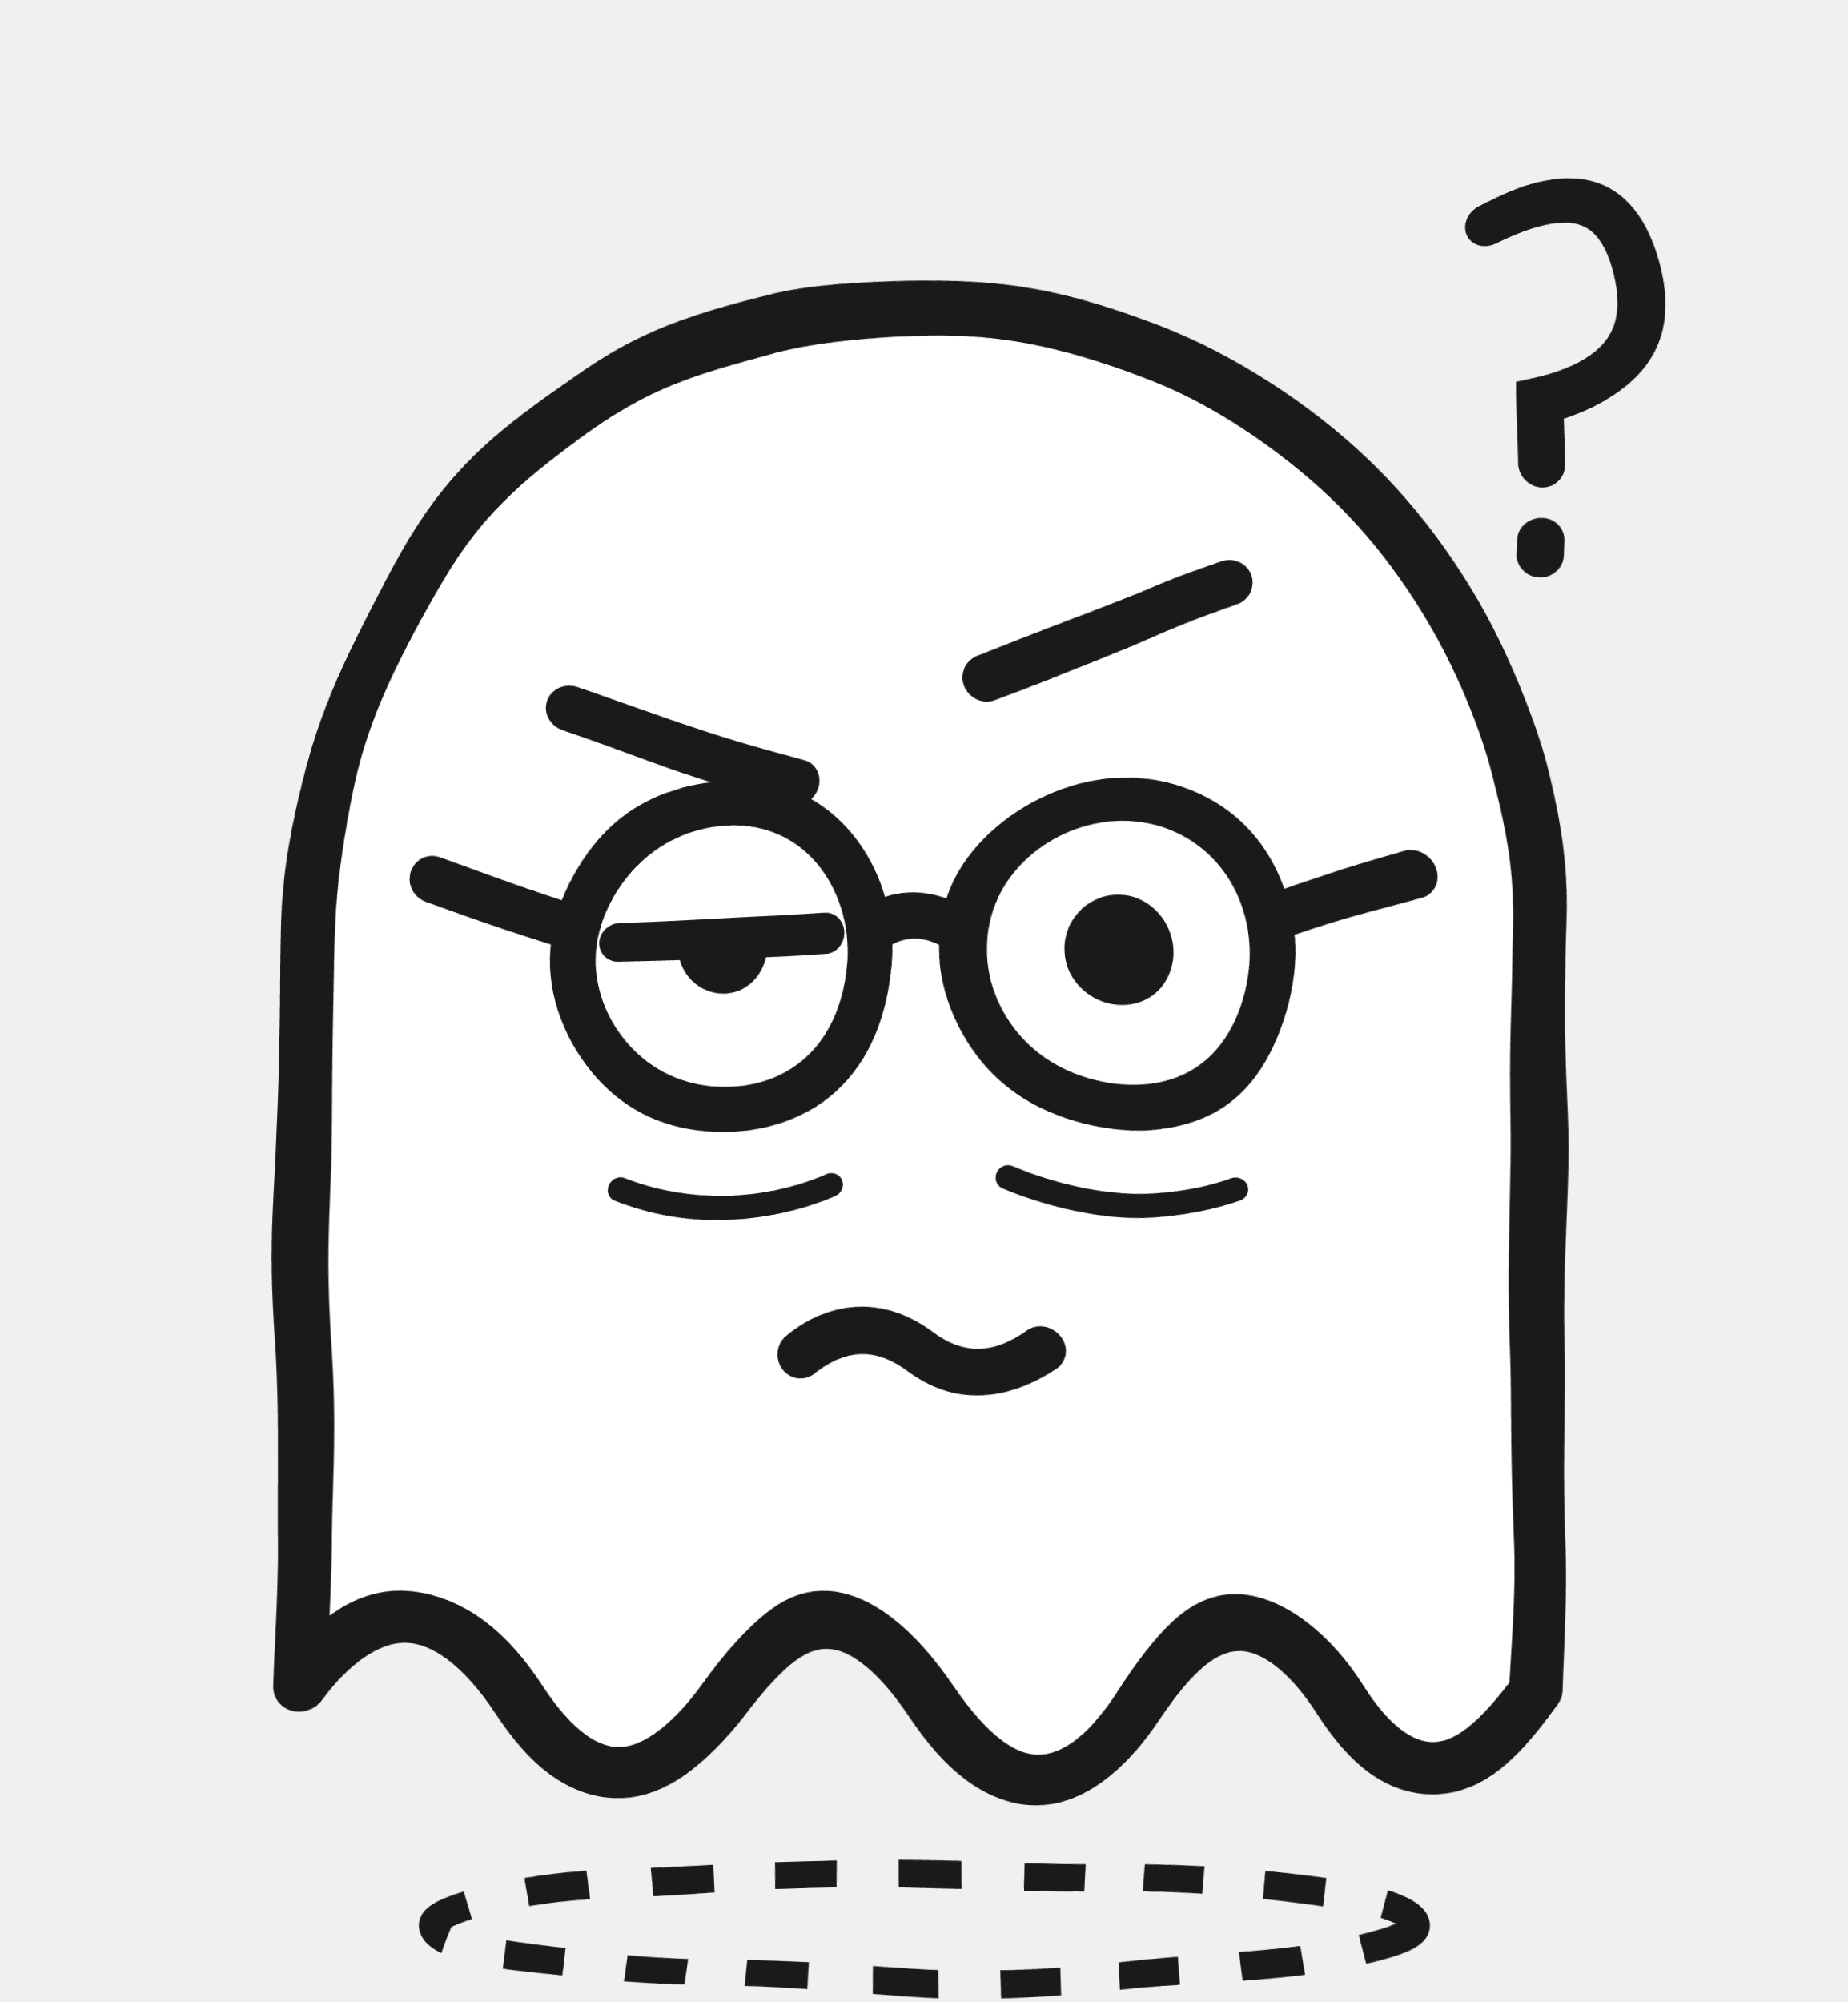
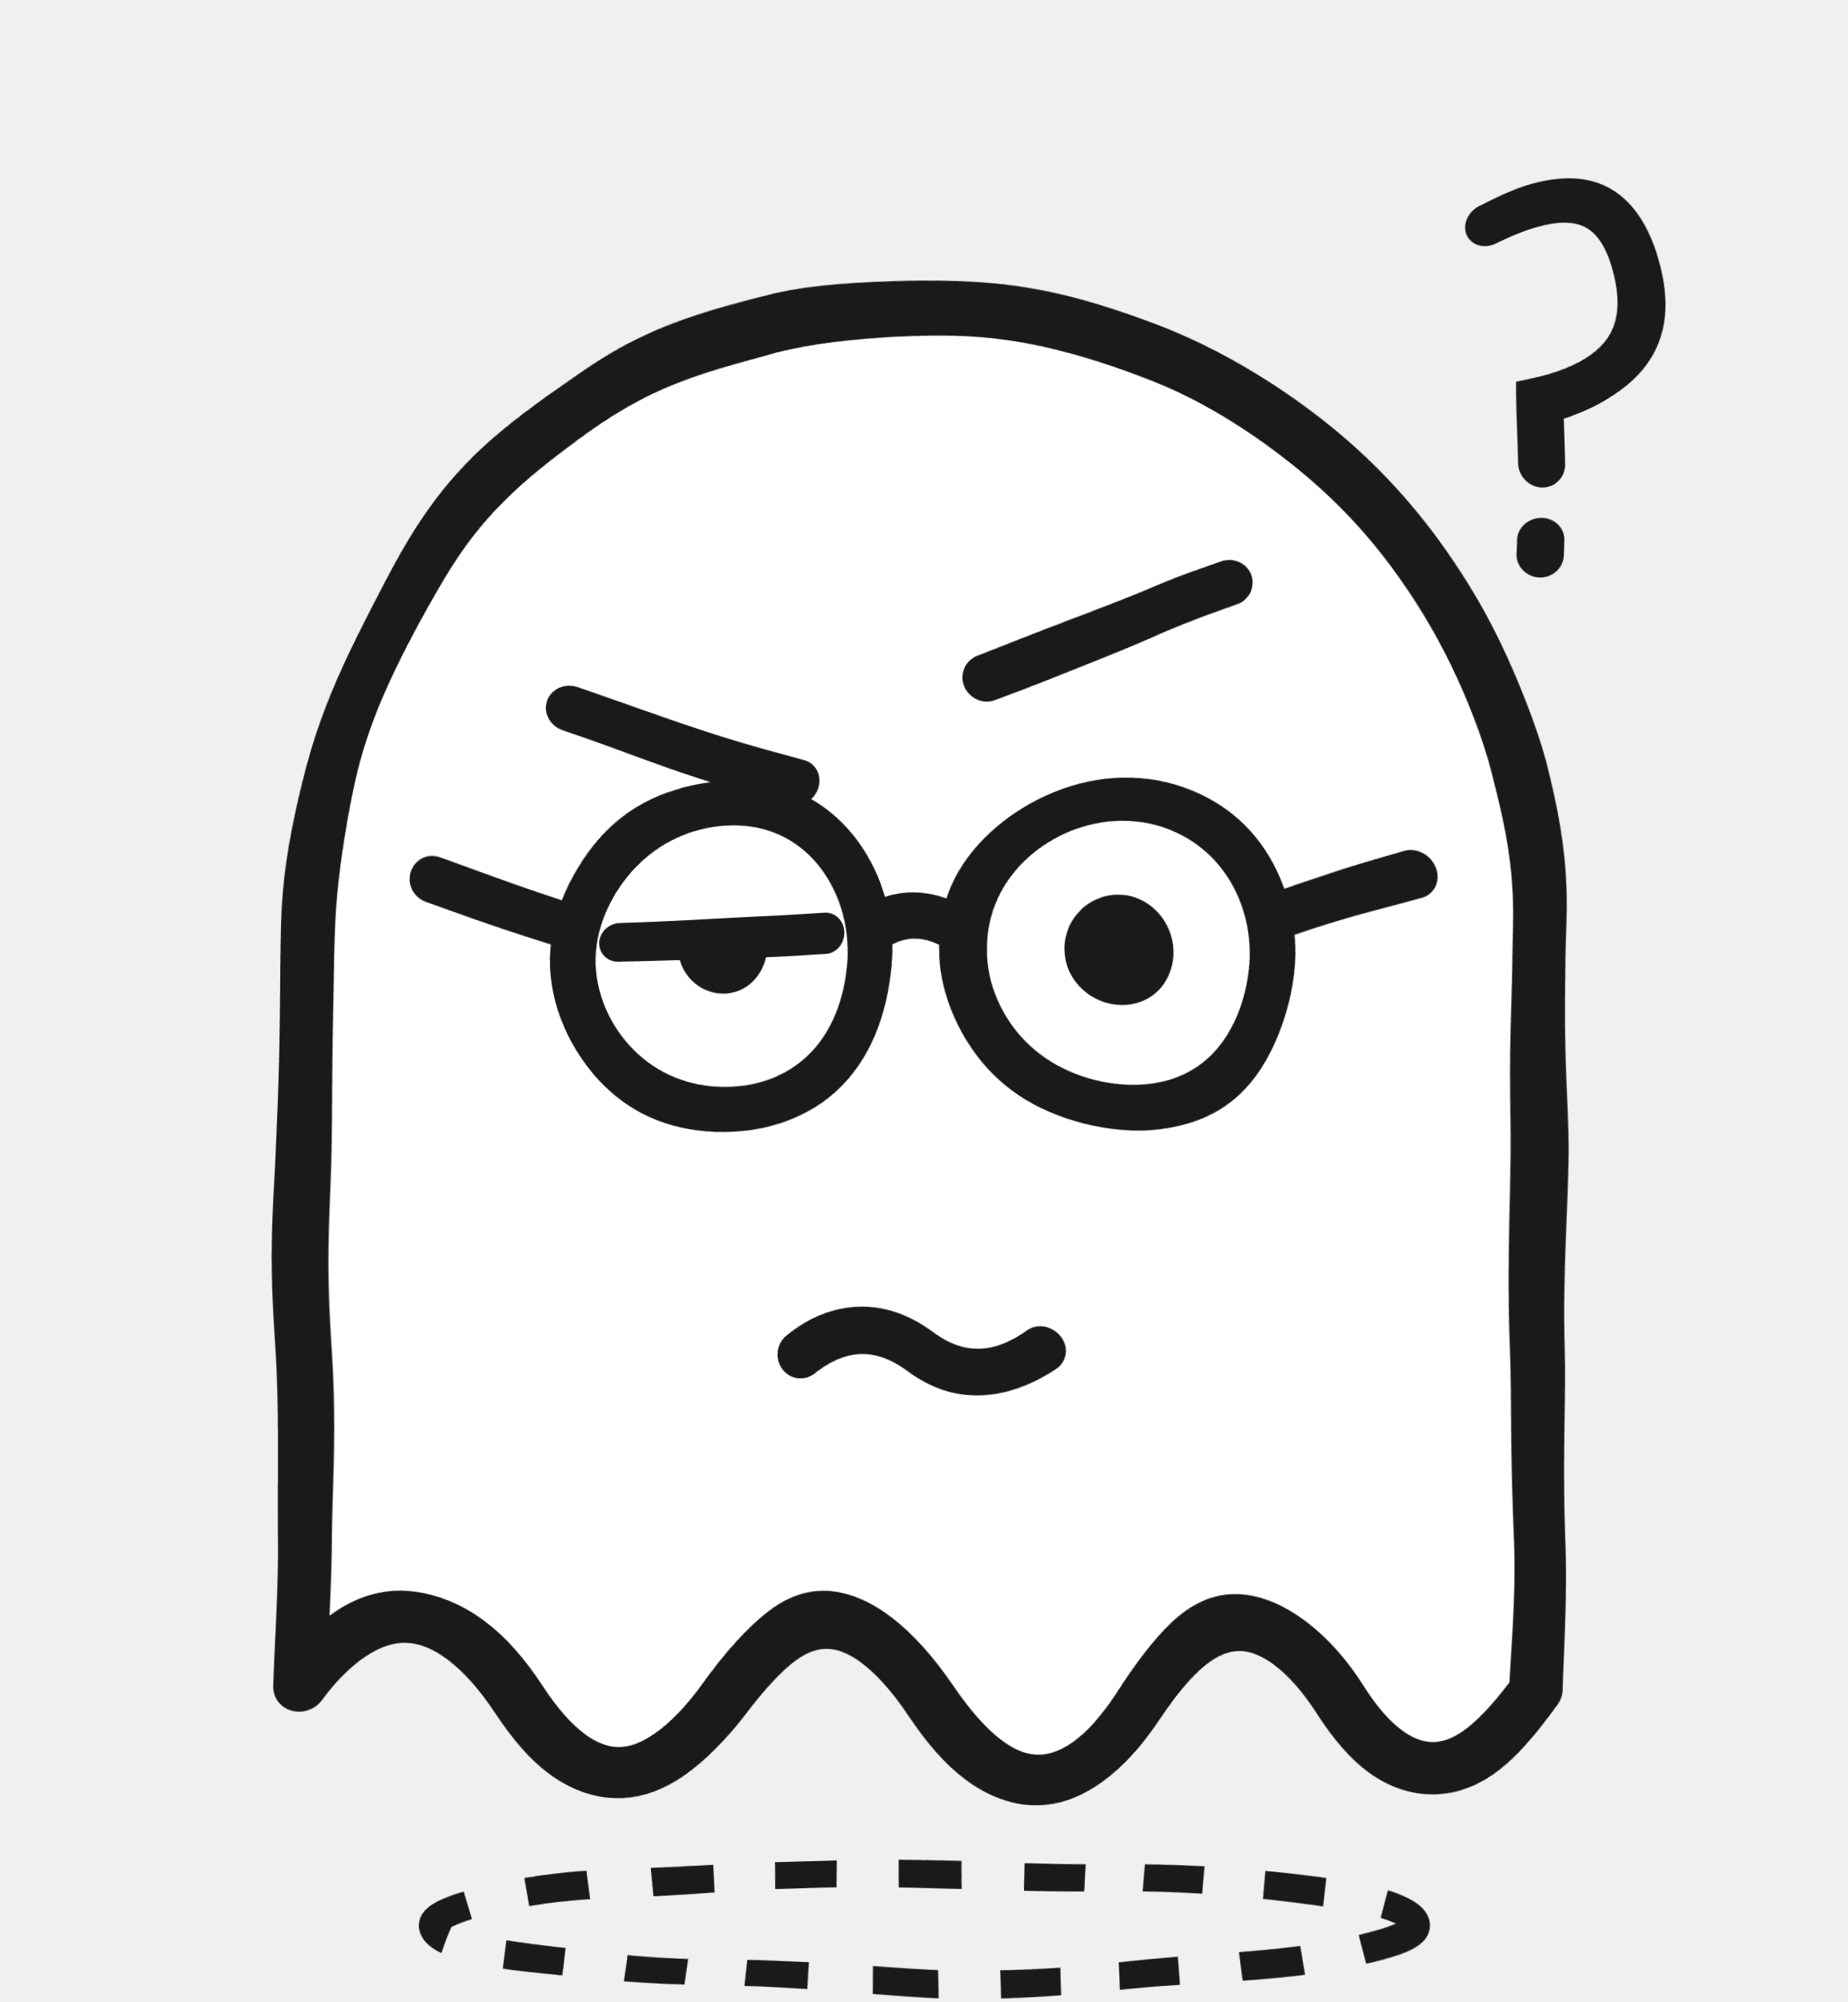
<svg xmlns="http://www.w3.org/2000/svg" width="480" height="520" viewBox="0 0 120 130" class="shrink-0" role="img" aria-label="Pip suspicious, one eyebrow raised" focusable="false">
  <defs>
    <filter id="ghostos-ink" x="-5%" y="-5%" width="110%" height="110%">
      <feTurbulence type="fractalNoise" baseFrequency="0.04" numOctaves="2" seed="7" />
      <feDisplacementMap in="SourceGraphic" scale="2.3" />
    </filter>
  </defs>
  <g filter="url(#ghostos-ink)">
    <ellipse cx="60" cy="125" rx="32" ry="3.5" fill="none" stroke="#1a1a1a" stroke-width="1.8" stroke-dasharray="4 4" />
    <g>
      <path d="M20 60a40 40 0 0 1 80 0v50q-6.67 10 -13.33 0t-13.33 0t-13.33 0t-13.33 0t-13.33 0t-13.33 0Z" fill="#fff" stroke="#1a1a1a" stroke-width="3.5" stroke-linejoin="round" />
      <path d="M37 46l15 5M64 44l16-6" stroke="#1a1a1a" fill="none" stroke-linecap="round" stroke-width="3" />
      <circle cx="47" cy="62" r="10" fill="#fff" stroke="#1a1a1a" stroke-width="3" />
      <circle cx="73" cy="62" r="10" fill="#fff" stroke="#1a1a1a" stroke-width="3" />
      <path d="M57 61q3-2 6 0M37 60l-9-3M83 60l9-3" stroke="#1a1a1a" fill="none" stroke-linecap="round" stroke-width="3" />
      <path d="M40 61h14" stroke="#1a1a1a" fill="none" stroke-linecap="round" stroke-width="2.6" />
      <path d="M44 61.5a3 3 0 0 0 6 0Z" fill="#1a1a1a" />
      <circle cx="73" cy="62" r="3.5" fill="#1a1a1a" />
-       <path d="M40 77q7 3 14 0M66 77q7 3 14 0" stroke="#1a1a1a" fill="none" stroke-linecap="round" stroke-width="1.6" />
      <path d="M52 88q4-3 8 0t8 0" stroke="#1a1a1a" fill="none" stroke-linecap="round" stroke-width="3" />
      <path d="M96 14q8-4 10 3t-6 9v4M100 35v1" stroke="#1a1a1a" fill="none" stroke-linecap="round" stroke-width="3" />
    </g>
  </g>
</svg>
